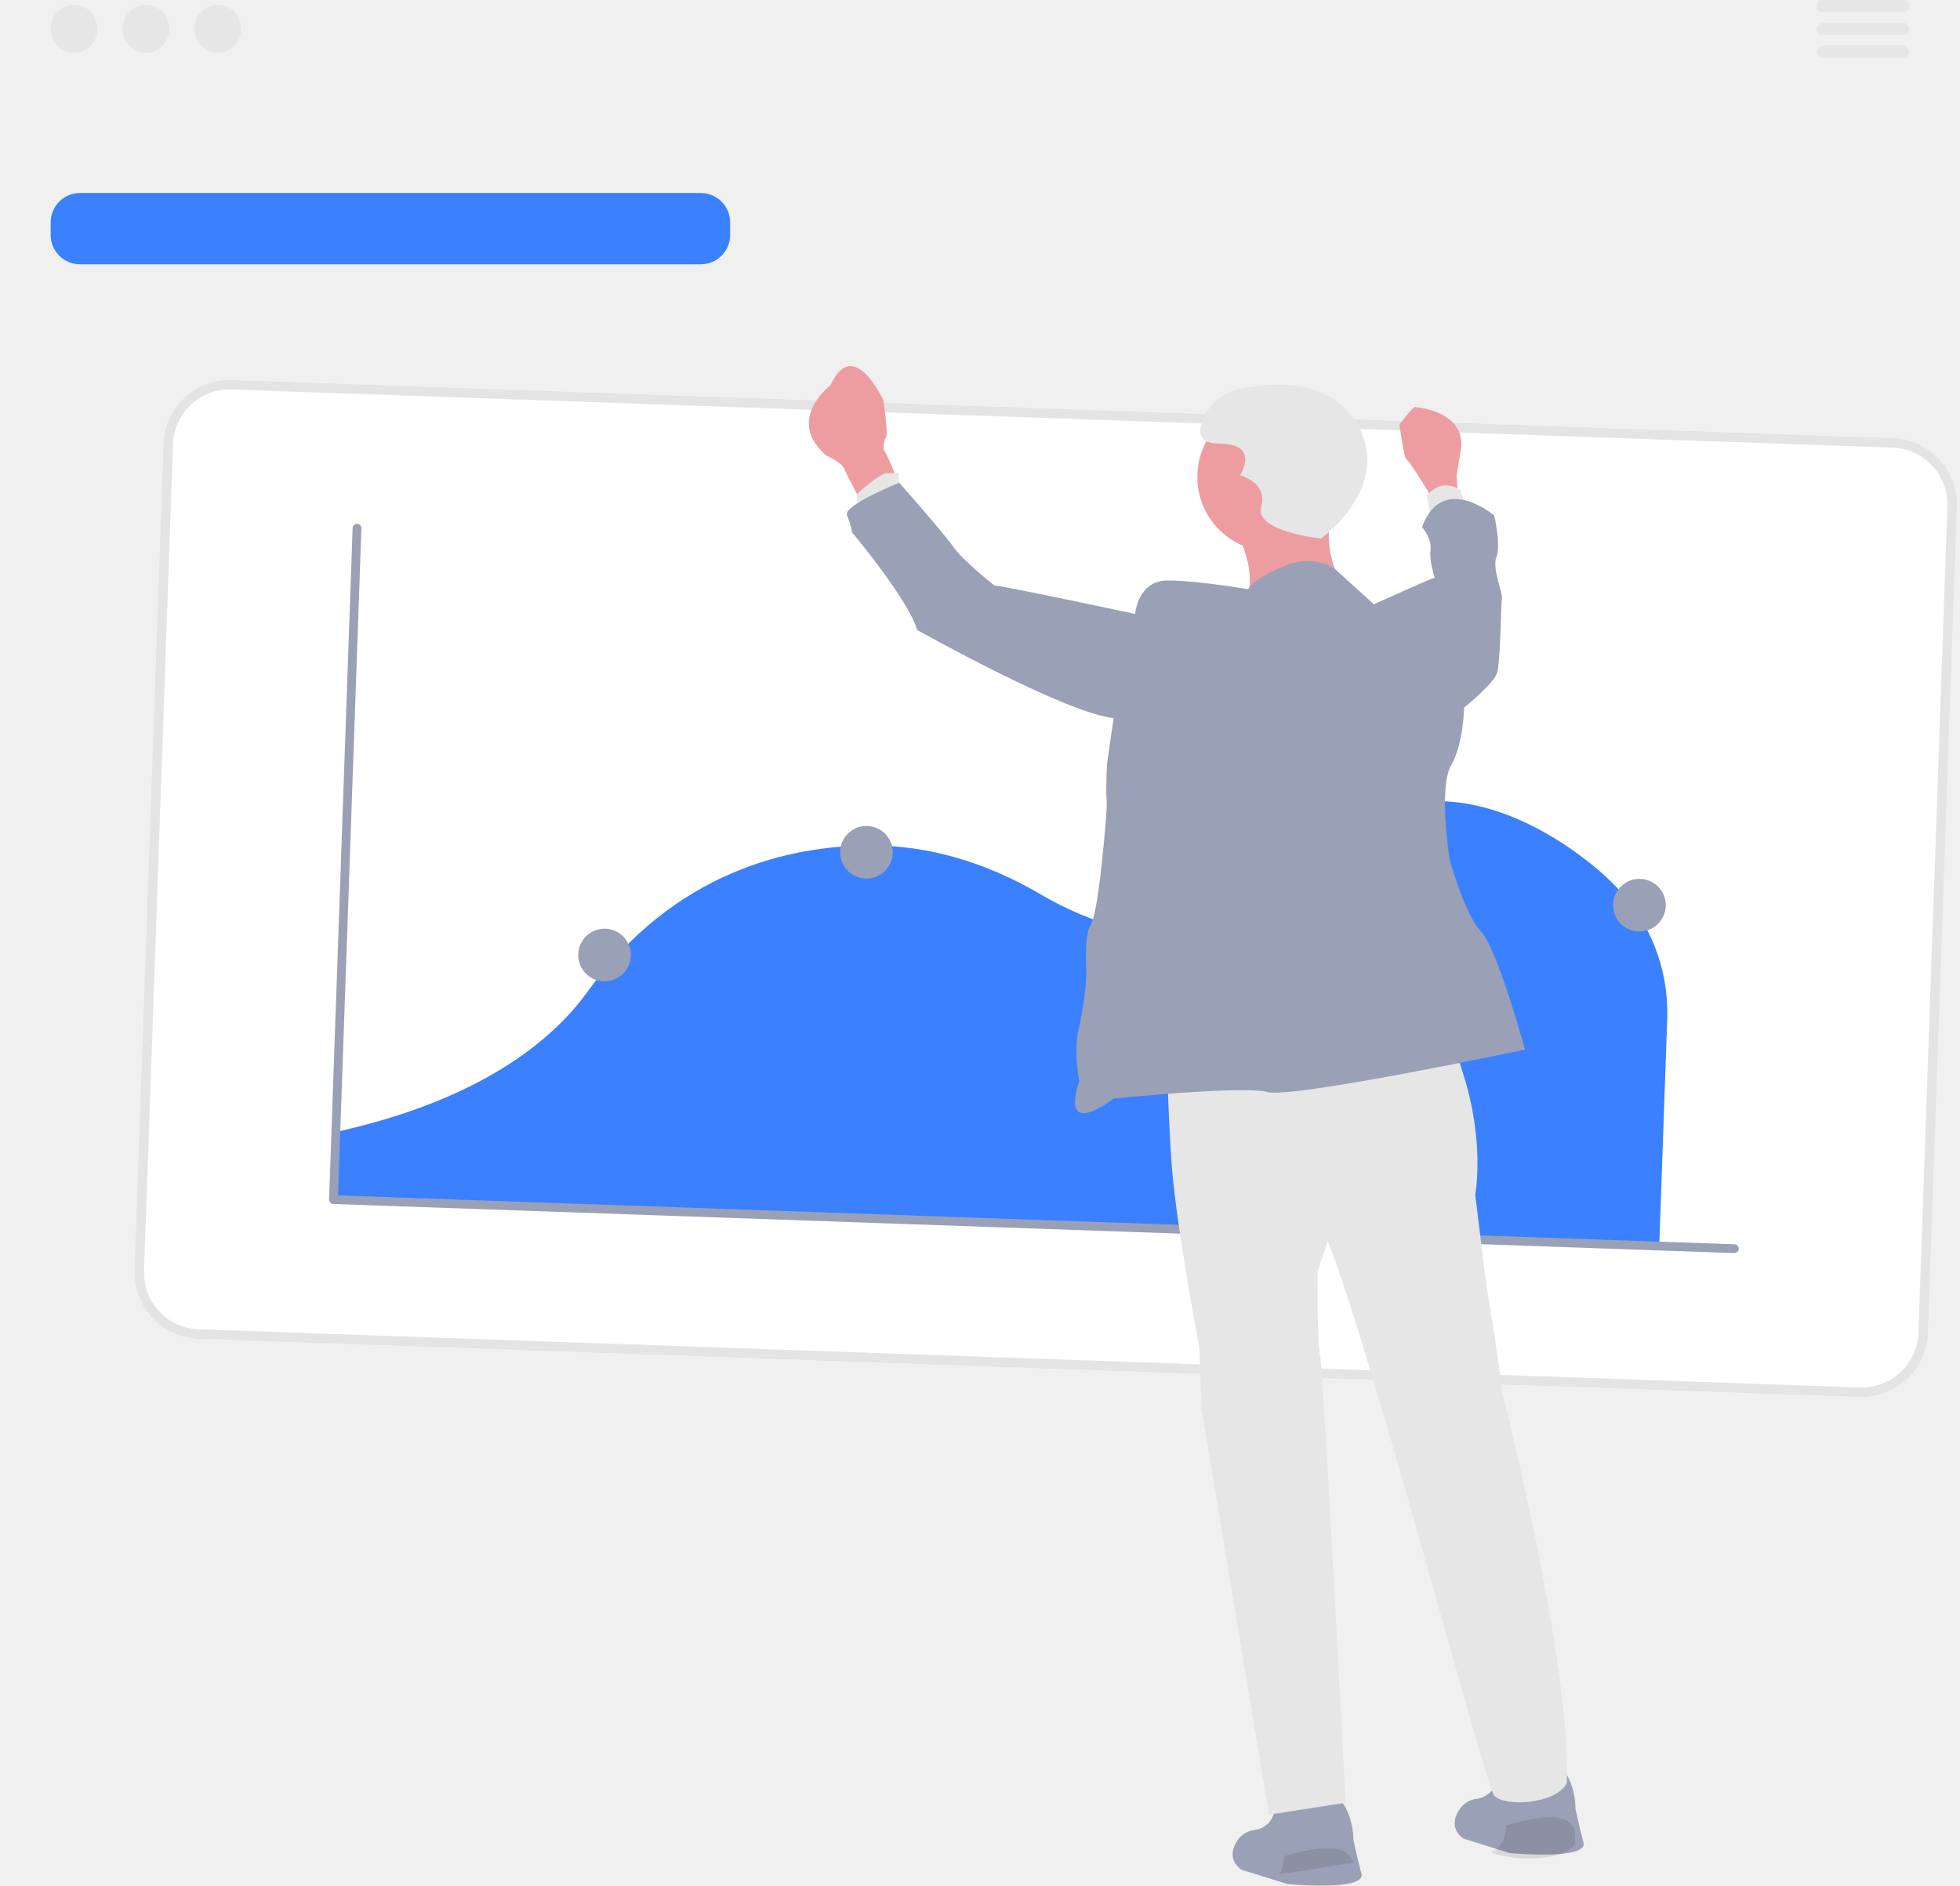
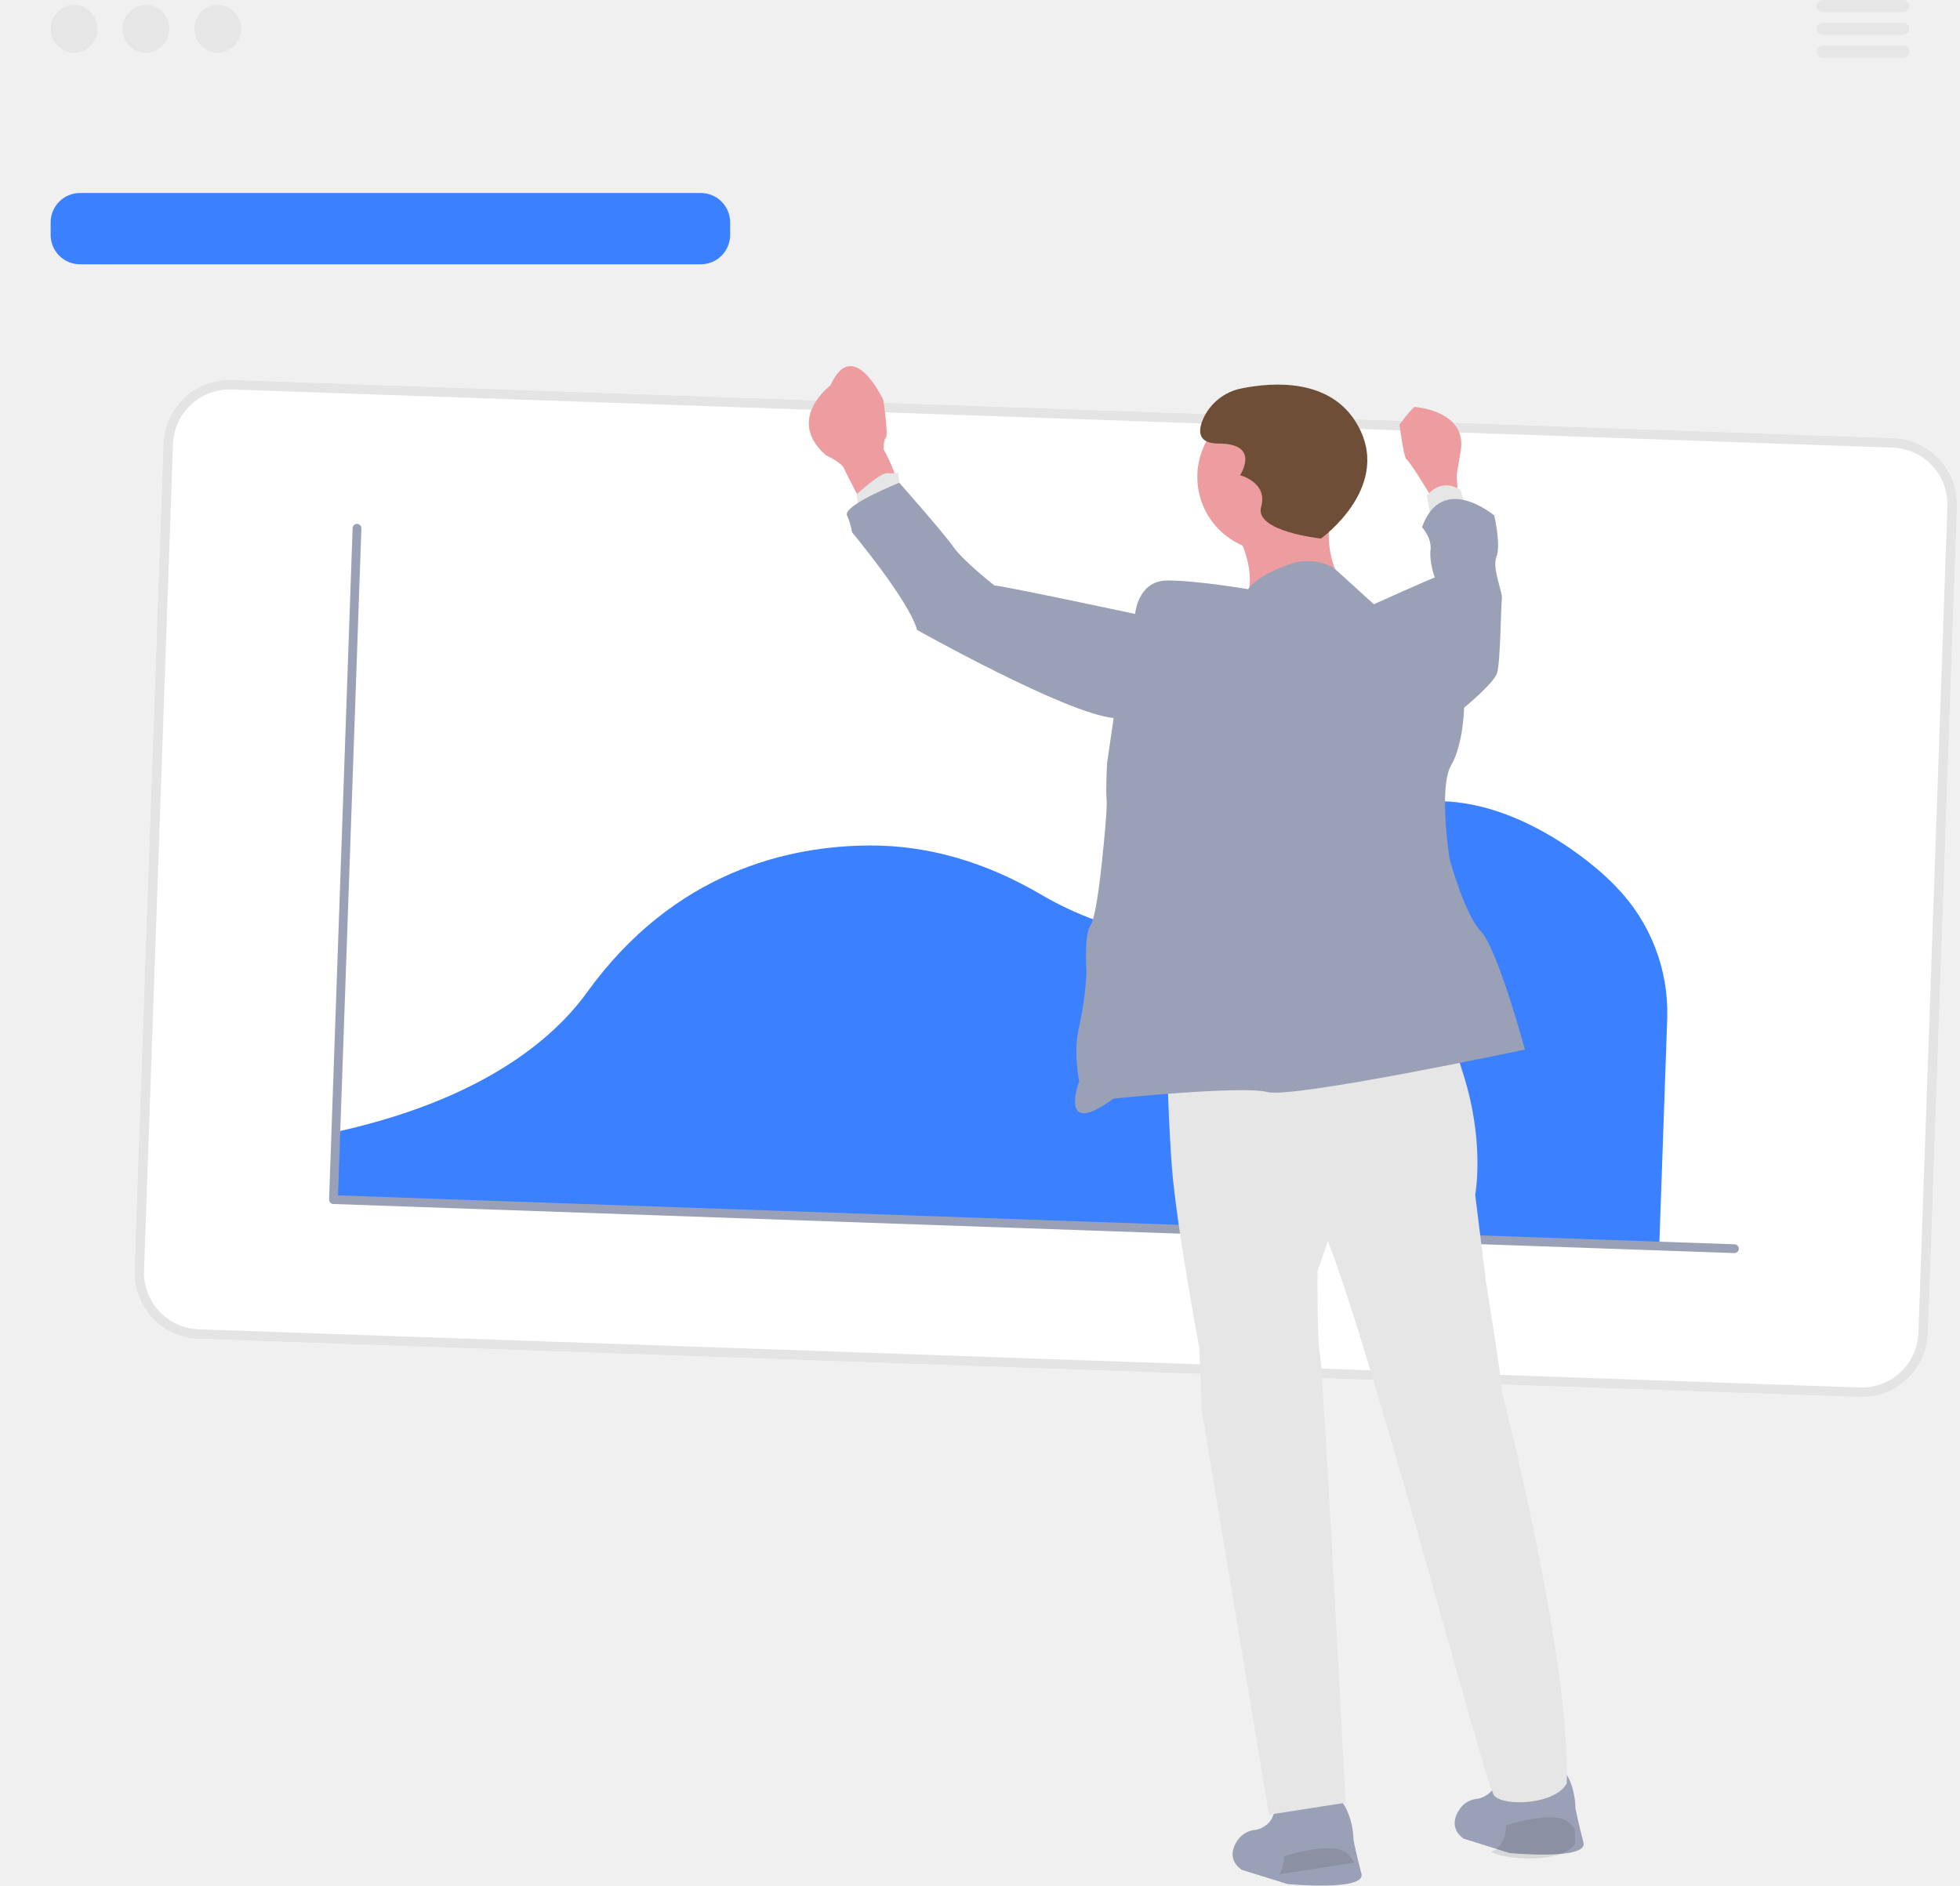
<svg xmlns="http://www.w3.org/2000/svg" width="800" height="769.767" viewBox="0 0 800 769.767" role="img" artist="Katerina Limpitsouni" source="https://undraw.co/">
-   <style>@keyframes svg-sway{0%,100%{transform:rotate(0deg)}50%{transform:rotate(2.5deg)}}@keyframes svg-drift{0%,100%{transform:translate(0,0)}50%{transform:translate(4px,-5px)}}@keyframes svg-pulse{0%,100%{transform:scale(1);opacity:1}50%{transform:scale(1.15);opacity:.85}}.svg-anim{transform-box:fill-box;transform-origin:50% 50%}.svg-a3{animation:svg-sway 8.5s ease-in-out infinite .6s;transform-origin:50% 100%}.svg-a4{animation:svg-drift 9s ease-in-out infinite .9s}.svg-a6{animation:svg-sway 7s ease-in-out infinite .2s}.svg-d1{animation:svg-pulse 3s ease-in-out infinite}.svg-d2{animation:svg-pulse 3.6s ease-in-out infinite .5s}.svg-d3{animation:svg-pulse 2.6s ease-in-out infinite 1s}.svg-d4{animation:svg-pulse 4s ease-in-out infinite 1.4s}@keyframes svg-nod{0%,50%,100%{transform:rotate(0deg)}20%{transform:rotate(-2.5deg)}35%{transform:rotate(2deg)}}@keyframes svg-tick-glow{0%,100%{filter:drop-shadow(0 0 0px rgba(58,128,255,.7))}50%{filter:drop-shadow(0 0 8px rgba(58,128,255,1))}}@keyframes svg-msg{0%,18%{opacity:0;transform:translateY(10px)}35%,75%{opacity:1;transform:translateY(0)}95%,100%{opacity:0;transform:translateY(-10px)}}.svg-nod1{animation:svg-nod 11s ease-in-out infinite;transform-origin:50% 100%}.svg-nod2{animation:svg-nod 13s ease-in-out infinite 2s;transform-origin:50% 100%}.svg-tick{animation:svg-tick-glow 3.2s ease-in-out infinite}.svg-msg1{animation:svg-msg 7s ease-in-out infinite}.svg-msg2{animation:svg-msg 7s ease-in-out infinite 2.3s}.svg-msg3{animation:svg-msg 7s ease-in-out infinite 4.6s}</style>
+   <style>@keyframes svg-sway{0%,100%{transform:rotate(0deg)}50%{transform:rotate(2.5deg)}}@keyframes svg-drift{0%,100%{transform:translate(0,0)}50%{transform:translate(4px,-5px)}}@keyframes svg-pulse{0%,100%{transform:scale(1);opacity:1}50%{transform:scale(1.15);opacity:.85}}.svg-anim{transform-box:fill-box;transform-origin:50% 50%}.svg-a3{animation:svg-sway 8.5s ease-in-out infinite .6s;transform-origin:50% 100%}.svg-a4{animation:svg-drift 9s ease-in-out infinite .9s}.svg-a6{animation:svg-sway 7s ease-in-out infinite .2s}.svg-d1{animation:svg-pulse 3s ease-in-out infinite}.svg-d2{animation:svg-pulse 3.6s ease-in-out infinite .5s}.svg-d3{animation:svg-pulse 2.6s ease-in-out infinite 1s}.svg-d4{animation:svg-pulse 4s ease-in-out infinite 1.4s}@keyframes svg-nod{0%,50%,100%{transform:rotate(0deg)}20%{transform:rotate(-2.5deg)}35%{transform:rotate(2deg)}}@keyframes svg-tick-glow{0%,100%{filter:drop-shadow(0 0 0px rgba(58,128,255,.7))}50%{filter:drop-shadow(0 0 8px rgba(58,128,255,1))}}@keyframes svg-msg{0%,18%{opacity:0;transform:translateY(10px)}35%,75%{opacity:1;transform:translateY(0)}95%,100%{opacity:0;transform:translateY(-10px)}}.svg-nod1{animation:svg-nod 11s ease-in-out infinite;transform-origin:50% 100%}.svg-nod2{animation:svg-nod 13s ease-in-out infinite 2s;transform-origin:50% 100%}.svg-tick{animation:svg-tick-glow 3.2s ease-in-out infinite}.svg-msg1{animation:svg-msg 7s ease-in-out infinite}.svg-msg2{animation:svg-msg 7s ease-in-out infinite 2.3s}.svg-msg3{animation:svg-msg 7s ease-in-out infinite 4.6s}@keyframes svg-circle-fade{0%,100%{opacity:0}15%,35%{opacity:1}50%{opacity:0}}.svg-circle{opacity:0;animation:svg-circle-fade 3s ease-in-out infinite}@keyframes svg-dash-fade{0%,100%{opacity:.2}50%{opacity:1}}.svg-bdash{animation:svg-dash-fade 2.6s ease-in-out infinite}</style>
  <g transform="translate(-88.149 -51.117)">
    <path d="M1051.459,695H329.733a28.794,28.794,0,0,1-28.761-28.761V307.048a28.794,28.794,0,0,1,28.761-28.761h721.726a28.794,28.794,0,0,1,28.761,28.761V666.237A28.794,28.794,0,0,1,1051.459,695Z" transform="translate(-212.823 -183.587)" fill="#f0f0f0" />
    <g class="svg-anim svg-a1">
      <g transform="matrix(0.999, 0.035, -0.035, 0.999, 155.79, 205.252)">
        <path d="M705.758,391.874H27.047A27.078,27.078,0,0,1,0,364.827V27.047A27.077,27.077,0,0,1,27.047,0H705.758A27.077,27.077,0,0,1,732.8,27.047v337.78a27.078,27.078,0,0,1-27.047,27.047Z" transform="translate(0 0)" fill="#fff" />
        <path d="M705.758,391.874H27.047A27.078,27.078,0,0,1,0,364.827V27.047A27.077,27.077,0,0,1,27.047,0H705.758A27.077,27.077,0,0,1,732.8,27.047v337.78a27.078,27.078,0,0,1-27.047,27.047ZM27.047,3.919A23.154,23.154,0,0,0,3.919,27.047V364.827a23.155,23.155,0,0,0,23.128,23.129H705.758a23.155,23.155,0,0,0,23.128-23.128V27.047A23.154,23.154,0,0,0,705.758,3.919Z" transform="translate(0 0)" fill="#e4e4e4" />
        <path d="M0,178.071H542.72V85.05a73.654,73.654,0,0,0-22.591-52.464l-.147-.144c-9.694-9.726-42.088-34.41-75.606-32.317-17.706,1.1-32.864,9.635-45.053,25.362C361.38,74.458,311.54,57.928,285.207,43.716,262,31.188,238.3,25.308,214.761,26.244c-32.967,1.289-79.369,13.434-113.21,63.973C88.627,109.5,60.518,135.685,0,151.071Z" transform="translate(79.166 154.665)" fill="#3a80ff" style="isolation:isolate" />
        <path d="M574.174,277.926H1.791A1.791,1.791,0,0,1,0,276.135V1.791a1.791,1.791,0,1,1,3.583,0V274.343H574.174a1.791,1.791,0,1,1,0,3.583Z" transform="translate(78.42 56.974)" fill="#9aa0b5" />
-         <ellipse cx="10.748" cy="10.748" rx="10.748" ry="10.748" transform="translate(281.983 172.98)" fill="#9aa0b5" />
-         <ellipse cx="10.748" cy="10.748" rx="10.748" ry="10.748" transform="translate(492.781 144.873)" fill="#9aa0b5" />
-         <ellipse cx="10.748" cy="10.748" rx="10.748" ry="10.748" transform="translate(387.382 202.843)" fill="#9aa0b5" />
-         <ellipse cx="10.748" cy="10.748" rx="10.748" ry="10.748" transform="translate(176.583 218.654)" fill="#9aa0b5" />
-         <ellipse cx="10.748" cy="10.748" rx="10.748" ry="10.748" transform="translate(598.181 183.52)" fill="#9aa0b5" />
+         <ellipse class="svg-circle" style="animation-delay:0s" cx="10.748" cy="10.748" rx="10.748" ry="10.748" transform="translate(281.983 172.98)" fill="#9aa0b5" />
+         <ellipse class="svg-circle" style="animation-delay:0.4s" cx="10.748" cy="10.748" rx="10.748" ry="10.748" transform="translate(492.781 144.873)" fill="#9aa0b5" />
+         <ellipse class="svg-circle" style="animation-delay:0.8s" cx="10.748" cy="10.748" rx="10.748" ry="10.748" transform="translate(387.382 202.843)" fill="#9aa0b5" />
+         <ellipse class="svg-circle" style="animation-delay:1.2s" cx="10.748" cy="10.748" rx="10.748" ry="10.748" transform="translate(176.583 218.654)" fill="#9aa0b5" />
+         <ellipse class="svg-circle" style="animation-delay:1.6s" cx="10.748" cy="10.748" rx="10.748" ry="10.748" transform="translate(598.181 183.52)" fill="#9aa0b5" />
      </g>
    </g>
-     <rect width="277.342" height="29.108" rx="12" transform="translate(108.825 129.905)" fill="#3a80ff" />
+     <rect class="svg-bdash" width="277.342" height="29.108" rx="12" transform="translate(108.825 129.905)" fill="#3a80ff" />
    <g class="svg-anim svg-a2">
      <g transform="translate(418.288 200.57)">
        <path d="M665.781,816.47l-18.832-5.858c-5.285-3.954-3.845-8.739-1.379-12.29a9.886,9.886,0,0,1,7.213-3.991,8.713,8.713,0,0,0,3.5-1.391,8.347,8.347,0,0,0,2.844-2.807,13.828,13.828,0,0,0,1.843-7.262s20.175-6.761,25.984-1a15.019,15.019,0,0,1,2.612,3.527,30.279,30.279,0,0,1,3.112,13.01s1.281,6.444,3.259,13.791S665.781,816.47,665.781,816.47Z" transform="translate(-470.392 -196.796)" fill="#9aa0b5" />
        <path d="M740.053,806.109,721.209,800.2c-5.285-3.954-3.832-8.739-1.379-12.29a9.825,9.825,0,0,1,7.213-3.979,6.615,6.615,0,0,0,2.1-.659,11.5,11.5,0,0,0,1.416-.745c5.089-3.063,4.674-10.069,4.674-10.069s20.175-6.761,26-1a14.854,14.854,0,0,1,2.05,2.575c3.735,5.919,3.662,14,3.662,14s1.294,6.456,3.259,13.791S740.053,806.109,740.053,806.109Z" transform="translate(-454.019 -199.091)" fill="#9aa0b5" />
        <path d="M684.107,781.83a15.027,15.027,0,0,1,2.612,3.527h0l-30.439,4.723a13.828,13.828,0,0,0,1.843-7.262S678.3,776.07,684.107,781.83Z" transform="translate(-464.164 -174.439)" opacity="0.1" />
        <path d="M761.167,774.035l.22,5.724c-4.443,8.019-27.522,7.189-34.357,3.515a11.528,11.528,0,0,0,1.416-.745c5.089-3.063,4.674-10.069,4.674-10.069s20.175-6.761,26-1a14.854,14.854,0,0,1,2.05,2.575Z" transform="translate(-448.565 -176.725)" opacity="0.1" />
        <path d="M784.675,835.863c-4.882,8.775-25.793,9.5-29.613,4.986s-48.888-177.9-67.927-226.369l-4.211,12.4s-.2,28.632,1.074,34.564,10.4,182.3,10.4,182.3l-31.281,4.882-27.486-165.5-.976-25.215s-9.154-48.575-11.143-73.229c-1.221-15.793-1.916-37.371-2.209-50.845-.171-7.567-.232-12.571-.232-12.571L732.89,505.26s.085,5.187,2.673,16.6c1.379,6.1,3.491,14.036,6.688,23.909,9.154,28.266,5.041,49.771,5.041,49.771l4.5,36.367s6.418,39.31,6.49,44.392C758.286,676.3,786.4,785.567,784.675,835.863Z" transform="translate(-475.305 -257.27)" fill="#e6e6e6" />
        <path d="M721.3,315.753l-1.587,9.569.281,4.211.2,3.112L709.4,334.182l-1.306-2.2h0c-2.441-3.979-7.384-12.071-8.934-13.291-1.039-.8-2.761-14.037-2.761-14.037s6.021-8.4,6.7-7.175C703.1,297.482,724.5,299.105,721.3,315.753Z" transform="translate(-455.319 -280.742)" fill="#ed9da0" />
        <path d="M721.115,331.892l-14.17,3.857-.391-2.111-1.025-5.7s5.37-7.762,13.767-2.441l.83,2.893Z" transform="translate(-453.305 -274.949)" fill="#e6e6e6" />
        <path d="M534.252,328.665l-14.939,8.787s-.635-1.22-1.5-2.832c-1.562-2.99-3.906-7.494-4.565-9.1-1-2.441-7.494-5.443-7.494-5.443-16.562-14.646,1.965-28.5,1.965-28.5,9.288-20.663,21.578,6.1,21.578,6.1s2.1,14.243,1.037,15.256-.915,4.882-.915,4.882a57.165,57.165,0,0,1,4.015,8.543C533.971,327.786,534.252,328.665,534.252,328.665Z" transform="translate(-498.87 -283.744)" fill="#ed9da0" />
        <path d="M532.468,325.368l-16.818,9.1-.488-3.661-.342-2.539s9.617-8.9,12.559-8.69a15.71,15.71,0,0,0,4.479-.183l.317,3.088Z" transform="translate(-495.353 -275.883)" fill="#e6e6e6" />
        <path d="M695.986,375.752s-74.449,11.314-60.658,6.237c9.605-3.539,13.242-9.874,13.779-16.769.439-5.773-1.22-11.936-3.442-17.2a74.45,74.45,0,0,0-7.213-13.254s55.959-33.649,45.67-4.638A45.575,45.575,0,0,0,681.4,343.8a38,38,0,0,0,1.989,13.657,40.85,40.85,0,0,0,12.6,18.295Z" transform="translate(-469.159 -276.117)" fill="#ed9da0" />
        <path d="M788.366,554.175s-94.746,20.04-105.108,17.319-62.769,2.673-62.769,2.673c-23.043,16.757-14.06-7.006-14.06-7.006s-2.551-12.132-.073-22.115a135.472,135.472,0,0,0,3.051-22.237s-1.123-15.573,1.6-19.32,5.089-29.865,5.089-29.865,1.916-17.782,1.513-21.664.207-14.841.207-14.841l2.673-18.307c-19.528-1.855-80.234-35.955-80.234-35.955-3.332-12.107-26.521-39.836-26.521-39.836a29.585,29.585,0,0,0-2.087-6.945c-1.721-4.1,21.346-13.315,21.346-13.315s18.234,20.638,22.091,26.216,16.745,15.744,16.745,15.744c1.932-.259,57.424,11.595,57.424,11.595s1.028-13.659,13.207-13.657,32.891,3.552,32.891,3.552c3.21-4.626,11.3-8.165,16.379-10.02a22.457,22.457,0,0,1,13.547-.744,17.536,17.536,0,0,1,5.456,2.441l15.964,14.475s24.617-11.119,24.849-10.85c-.1-.329-2.294-6.542-1.721-11.375s-3.478-9.239-3.478-9.239c8.238-22.7,29.487-4.772,29.487-4.772s2.807,12.119.9,16.879,2.636,14.475,2.221,17.087-.573,26.191-2.014,30.451-13.425,14.048-13.425,14.048-.207,14.841-5.333,23.616-.622,38.03-.622,38.03,6.1,22.664,12.852,29.694S788.366,554.175,788.366,554.175Z" transform="translate(-496.073 -275.142)" fill="#9aa0b5" />
        <ellipse cx="30.435" cy="30.435" rx="30.435" ry="30.435" transform="translate(158.564 14.826)" fill="#ed9da0" />
-         <path d="M277.855,391.184s30.15-21.535,14.357-47.378c-10.956-17.928-33.659-16.509-46.537-13.958a21.756,21.756,0,0,0-15.916,12.522c-2.154,5.025-2.154,10.05,6.461,10.05,17.228,0,8.614,12.921,8.614,12.921s11.486,2.871,8.614,12.921S277.855,391.184,277.855,391.184Z" transform="translate(-68.838 -320.788)" fill="#e6e6e6" />
+         <path d="M277.855,391.184s30.15-21.535,14.357-47.378c-10.956-17.928-33.659-16.509-46.537-13.958a21.756,21.756,0,0,0-15.916,12.522c-2.154,5.025-2.154,10.05,6.461,10.05,17.228,0,8.614,12.921,8.614,12.921s11.486,2.871,8.614,12.921S277.855,391.184,277.855,391.184Z" transform="translate(-68.838 -320.788)" fill="#6f4e37" />
      </g>
    </g>
    <g class="svg-anim svg-d1">
      <ellipse cx="9.549" cy="9.762" rx="9.549" ry="9.762" transform="translate(108.825 53.117)" fill="#e6e6e6" />
    </g>
    <g class="svg-anim svg-d2">
      <ellipse cx="9.549" cy="9.762" rx="9.549" ry="9.762" transform="translate(138.151 53.13)" fill="#e6e6e6" />
    </g>
    <g class="svg-anim svg-d3">
      <ellipse cx="9.549" cy="9.762" rx="9.549" ry="9.762" transform="translate(167.478 53.117)" fill="#e6e6e6" />
    </g>
    <g class="svg-anim svg-a3">
      <g transform="translate(829.71 51.117)">
        <path d="M925.909,204.039H893.18a2.479,2.479,0,1,1,0-4.957h32.729a2.479,2.479,0,1,1,0,4.957Z" transform="translate(-890.701 -199.082)" fill="#e6e6e6" />
        <path d="M925.909,211.655H893.18a2.479,2.479,0,1,1,0-4.957h32.729a2.479,2.479,0,1,1,0,4.957Z" transform="translate(-890.701 -197.403)" fill="#e6e6e6" />
        <path d="M925.909,219.27H893.18a2.479,2.479,0,1,1,0-4.957h32.729a2.479,2.479,0,1,1,0,4.957Z" transform="translate(-890.701 -195.724)" fill="#e6e6e6" />
      </g>
    </g>
  </g>
</svg>
